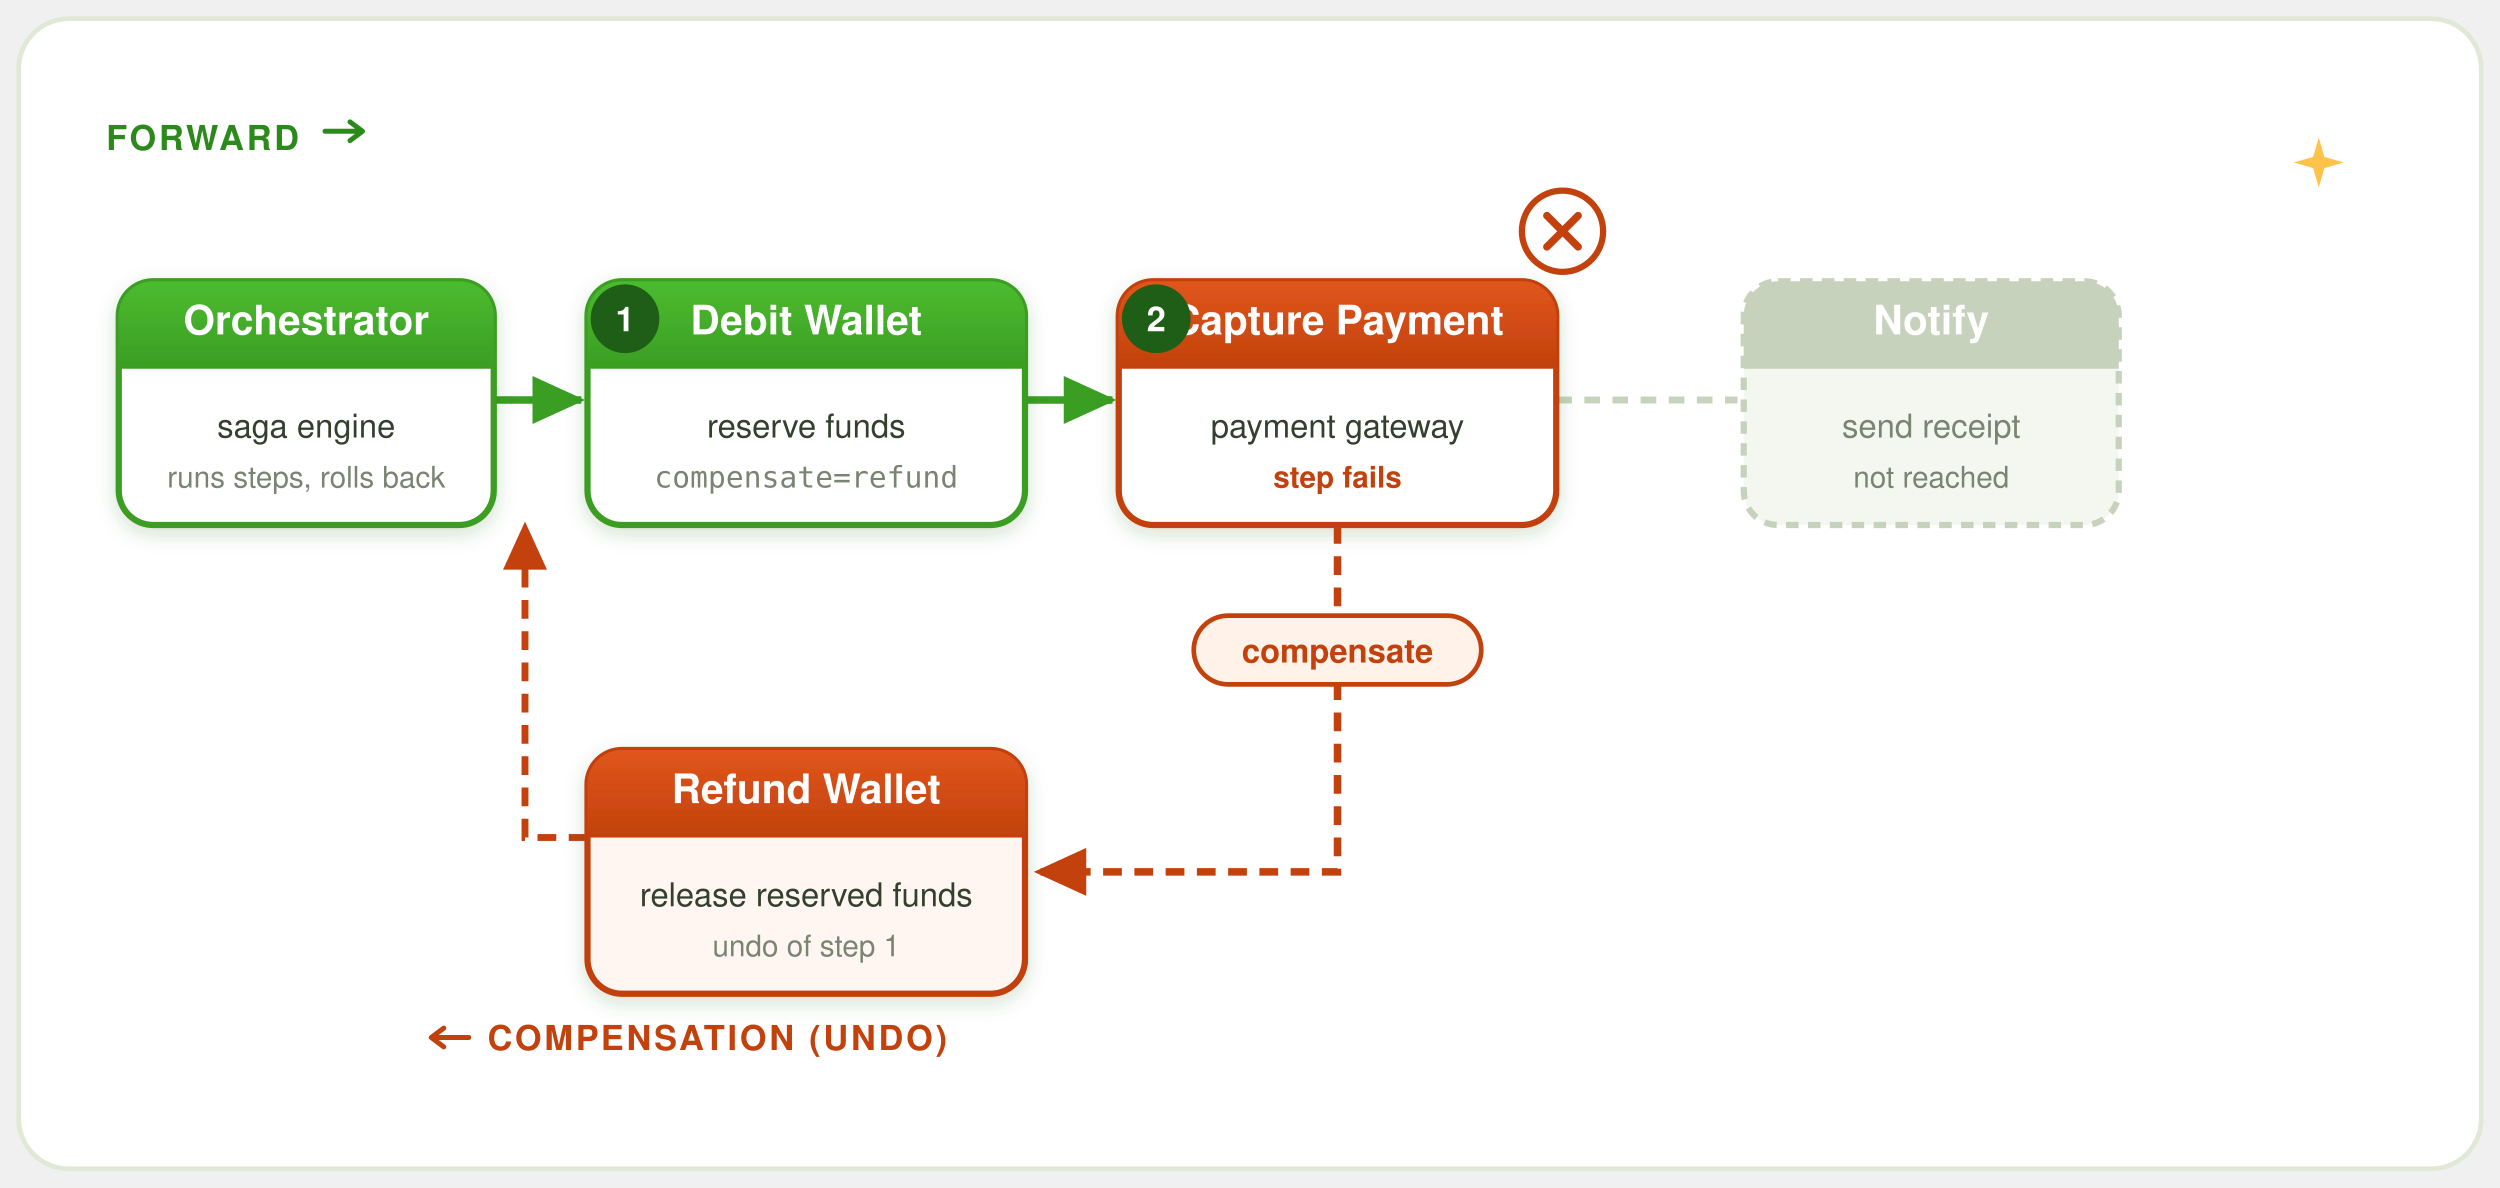
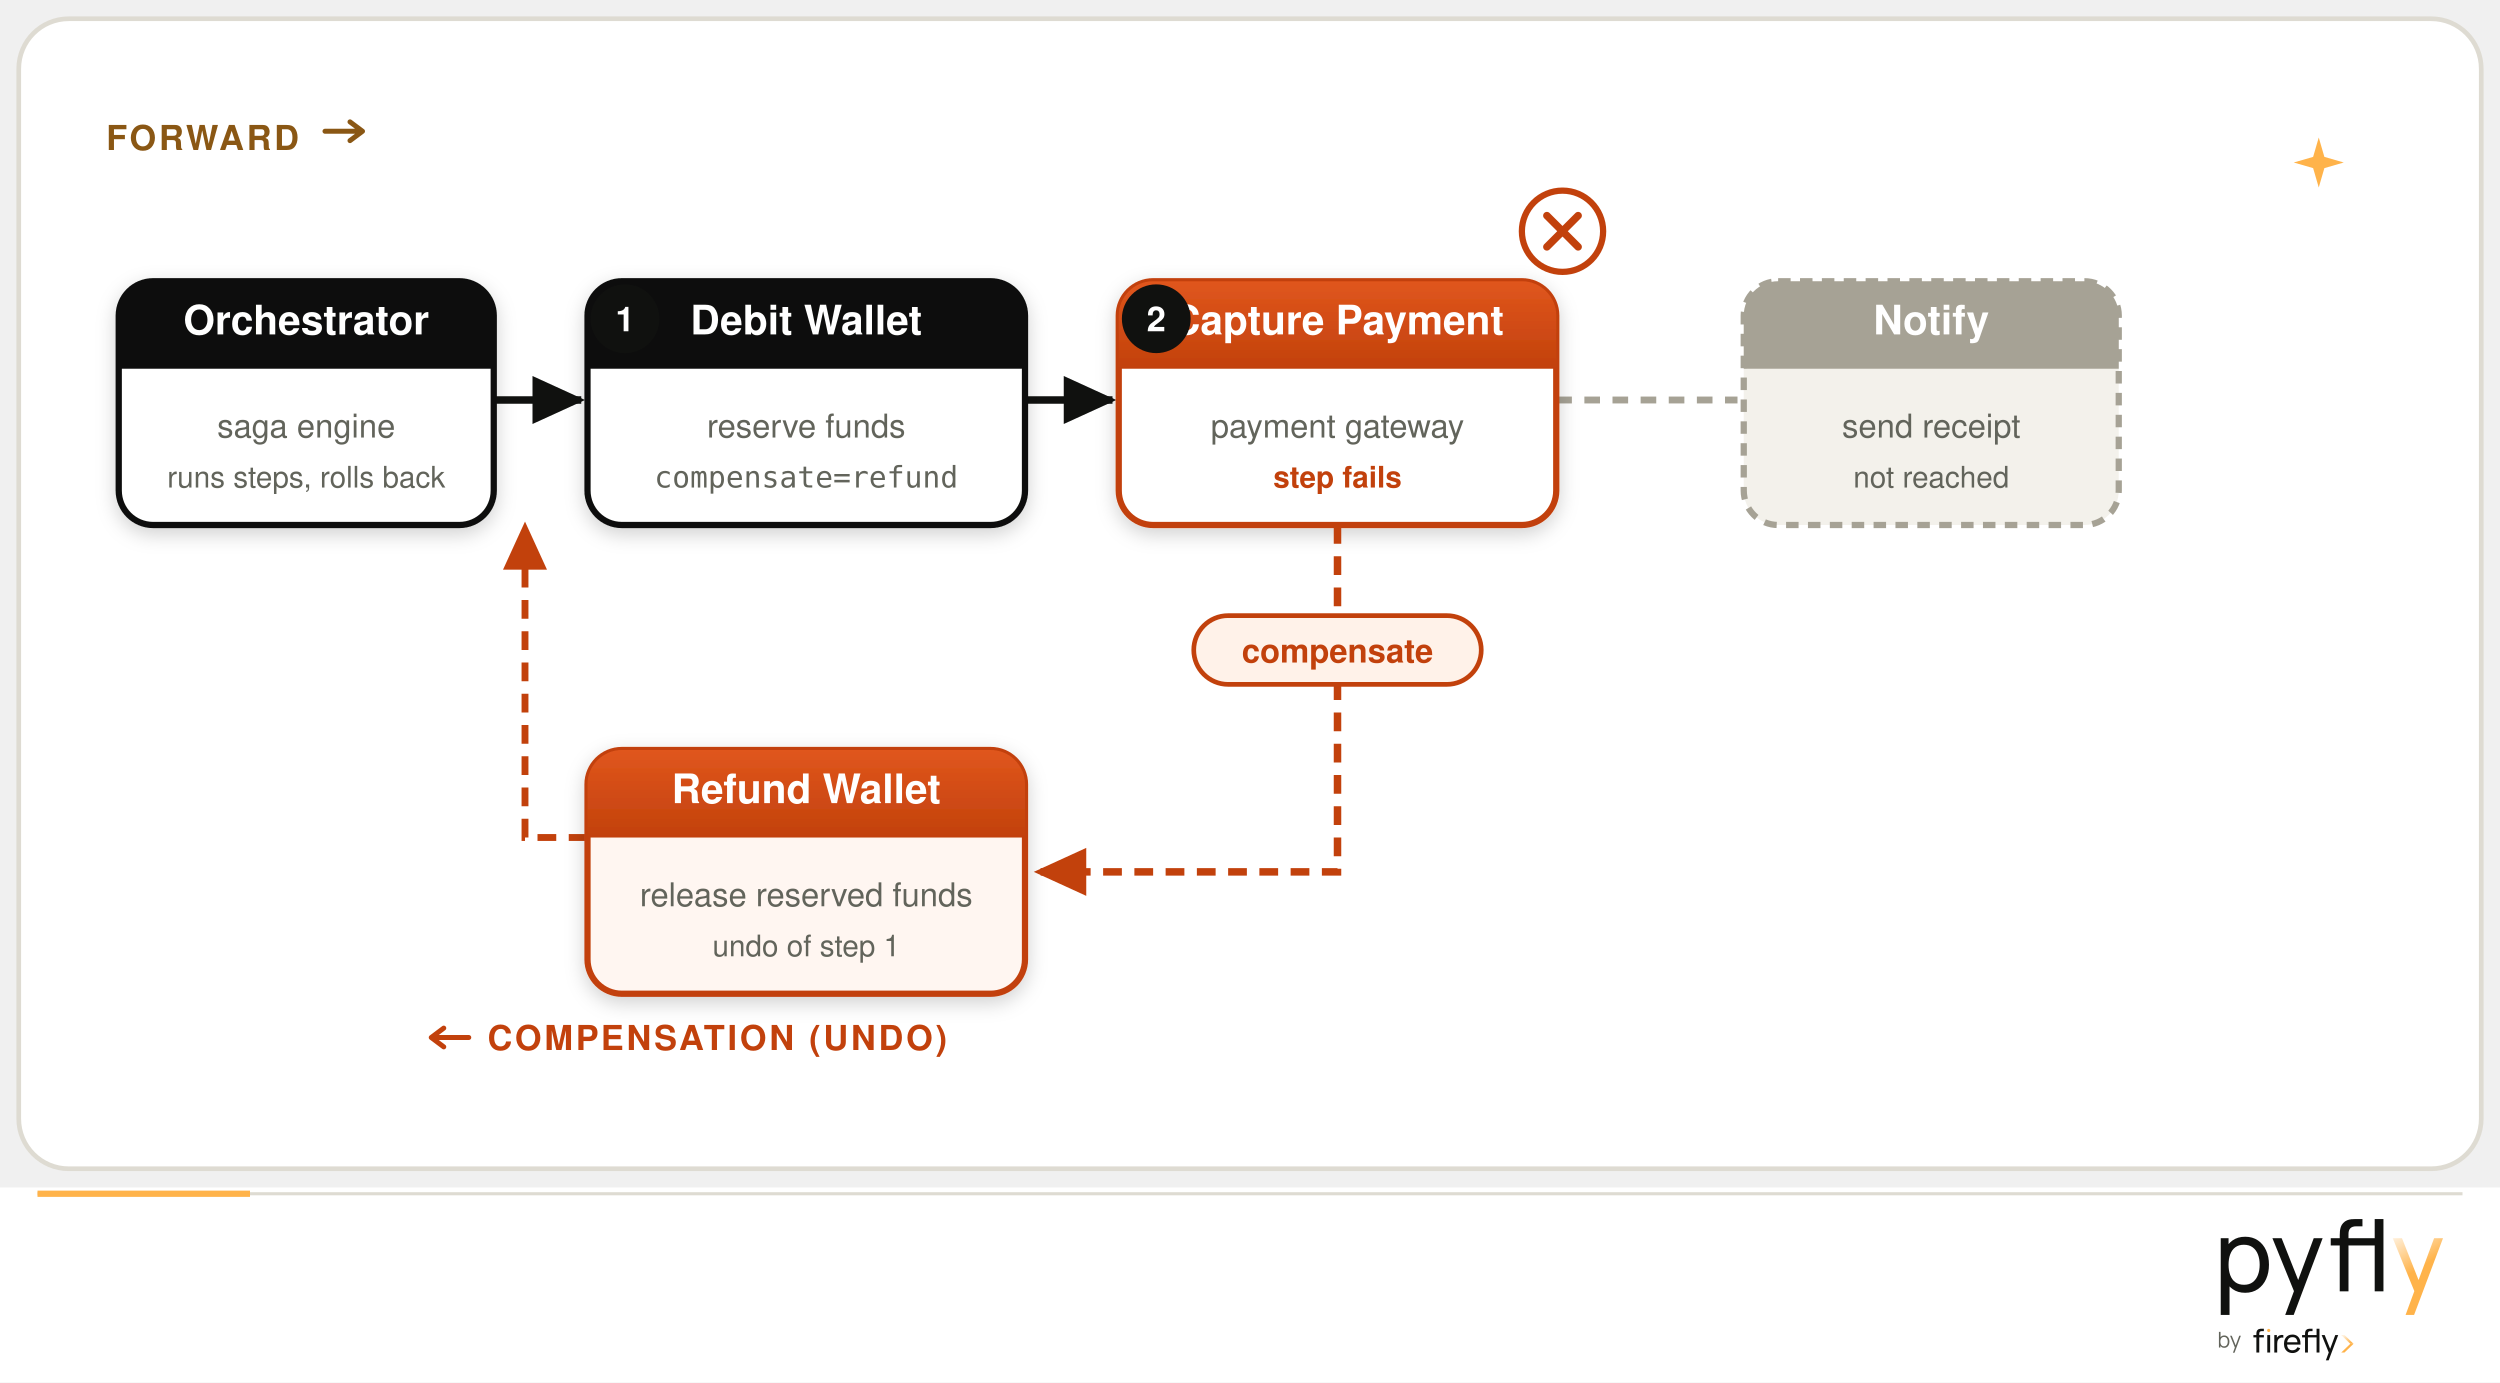
- <svg xmlns="http://www.w3.org/2000/svg" viewBox="0 0 800 380" role="img" aria-label="Saga orchestration: the orchestrator runs Debit Wallet then Capture Payment; Capture Payment fails, so the saga compensates by running Refund Wallet, and the later Notify step is never reached" font-family="-apple-system,Segoe UI,Helvetica,Arial,sans-serif">
+ <svg xmlns="http://www.w3.org/2000/svg" viewBox="0 0 800 442.4" role="img" aria-label="Saga orchestration: the orchestrator runs Debit Wallet then Capture Payment; Capture Payment fails, so the saga compensates by running Refund Wallet, and the later Notify step is never reached" font-family="-apple-system,Segoe UI,Helvetica,Arial,sans-serif" data-original-view-box="0 0 800 380">
  <defs>
    <linearGradient id="sg-head" x1="0" y1="0" x2="0" y2="1">
-       <stop offset="0" stop-color="#4cbb2f" />
-       <stop offset="1" stop-color="#3a9e23" />
+       <stop offset="0" stop-color="#10110f" />
+       <stop offset="1" stop-color="#10110f" />
    </linearGradient>
    <linearGradient id="sg-head-warn" x1="0" y1="0" x2="0" y2="1">
      <stop offset="0" stop-color="#e0561d" />
      <stop offset="1" stop-color="#c2410c" />
    </linearGradient>
    <marker id="sg-fwd" markerWidth="9" markerHeight="9" refX="6.5" refY="3.2" orient="auto">
-       <path d="M0 0L7 3.2L0 6.4Z" fill="#3a9e23" />
+       <path d="M0 0L7 3.2L0 6.4Z" fill="#10110f" />
    </marker>
    <marker id="sg-comp" markerWidth="9" markerHeight="9" refX="6.5" refY="3.2" orient="auto">
      <path d="M0 0L7 3.2L0 6.4Z" fill="#c2410c" />
    </marker>
    <filter id="sg-sh" x="-20%" y="-20%" width="140%" height="160%">
-       <feDropShadow dx="0" dy="2" stdDeviation="3" flood-color="#1f5e16" flood-opacity="0.18" />
+       <feDropShadow dx="0" dy="2" stdDeviation="3" flood-color="#10110f" flood-opacity="0.18" />
    </filter>
  </defs>
-   <rect x="6" y="6" width="788" height="368" rx="16" fill="#ffffff" stroke="#e0e8d6" stroke-width="1.5" />
-   <text x="34" y="48" fill="#2c8a1c" font-size="11" font-weight="700" letter-spacing="0.08em">FORWARD</text>
-   <path d="M104 42 L116 42 M112 39 L116 42 L112 45" fill="none" stroke="#2c8a1c" stroke-width="1.6" stroke-linecap="round" stroke-linejoin="round" />
+   <rect x="6" y="6" width="788" height="368" rx="16" fill="#ffffff" stroke="#dedbd2" stroke-width="1.5" />
+   <text x="34" y="48" fill="#8a5714" font-size="11" font-weight="700" letter-spacing="0.08em">FORWARD</text>
+   <path d="M104 42 L116 42 M112 39 L116 42 L112 45" fill="none" stroke="#8a5714" stroke-width="1.6" stroke-linecap="round" stroke-linejoin="round" />
  <path d="M150 332 L138 332 M142 329 L138 332 L142 335" fill="none" stroke="#c2410c" stroke-width="1.6" stroke-linecap="round" stroke-linejoin="round" />
  <text x="156" y="336" fill="#c2410c" font-size="11" font-weight="700" letter-spacing="0.08em">COMPENSATION (UNDO)</text>
-   <line x1="158" y1="128" x2="186" y2="128" stroke="#3a9e23" stroke-width="2.4" marker-end="url(#sg-fwd)" />
-   <line x1="328" y1="128" x2="356" y2="128" stroke="#3a9e23" stroke-width="2.4" marker-end="url(#sg-fwd)" />
-   <line x1="498" y1="128" x2="556" y2="128" stroke="#c7d2bc" stroke-width="2.2" stroke-dasharray="5,4" />
+   <line x1="158" y1="128" x2="186" y2="128" stroke="#10110f" stroke-width="2.4" marker-end="url(#sg-fwd)" />
+   <line x1="328" y1="128" x2="356" y2="128" stroke="#10110f" stroke-width="2.4" marker-end="url(#sg-fwd)" />
+   <line x1="498" y1="128" x2="556" y2="128" stroke="#a6a295" stroke-width="2.2" stroke-dasharray="5,4" />
  <g filter="url(#sg-sh)">
-     <rect x="38" y="90" width="120" height="78" rx="11" fill="#ffffff" stroke="#3a9e23" stroke-width="2" />
-     <path d="M38 101a11 11 0 0 1 11-11h98a11 11 0 0 1 11 11v17H38Z" fill="url(#sg-head)" />
+     <rect x="38" y="90" width="120" height="78" rx="11" fill="#ffffff" stroke="#10110f" stroke-width="2" />
+     <path d="M38 101a11 11 0 0 1 11-11h98a11 11 0 0 1 11 11v17H38Z" fill="#10110f" />
    <text x="98" y="107" text-anchor="middle" fill="#ffffff" font-size="13" font-weight="700">Orchestrator</text>
  </g>
-   <text x="98" y="140" text-anchor="middle" fill="#33402e" font-size="10.5">saga engine</text>
-   <text x="98" y="156" text-anchor="middle" fill="#7a8472" font-size="9.5">runs steps, rolls back</text>
+   <text x="98" y="140" text-anchor="middle" fill="#62645b" font-size="10.5">saga engine</text>
+   <text x="98" y="156" text-anchor="middle" fill="#62645b" font-size="9.5">runs steps, rolls back</text>
  <g filter="url(#sg-sh)">
-     <rect x="188" y="90" width="140" height="78" rx="11" fill="#ffffff" stroke="#3a9e23" stroke-width="2" />
-     <path d="M188 101a11 11 0 0 1 11-11h118a11 11 0 0 1 11 11v17H188Z" fill="url(#sg-head)" />
+     <rect x="188" y="90" width="140" height="78" rx="11" fill="#ffffff" stroke="#10110f" stroke-width="2" />
+     <path d="M188 101a11 11 0 0 1 11-11h118a11 11 0 0 1 11 11v17H188Z" fill="#10110f" />
    <text x="258" y="107" text-anchor="middle" fill="#ffffff" font-size="13" font-weight="700">Debit Wallet</text>
  </g>
-   <text x="258" y="140" text-anchor="middle" fill="#33402e" font-size="10.5">reserve funds</text>
-   <text x="258" y="156" text-anchor="middle" fill="#7a8472" font-size="9.5" font-family="ui-monospace,Menlo,monospace">compensate=refund</text>
-   <circle cx="200" cy="102" r="11" fill="#1f5e16" />
+   <text x="258" y="140" text-anchor="middle" fill="#62645b" font-size="10.5">reserve funds</text>
+   <text x="258" y="156" text-anchor="middle" fill="#62645b" font-size="9.5" font-family="ui-monospace,Menlo,monospace">compensate=refund</text>
+   <circle cx="200" cy="102" r="11" fill="#10110f" />
  <text x="200" y="106" text-anchor="middle" fill="#fff" font-size="11" font-weight="700">1</text>
  <g filter="url(#sg-sh)">
    <rect x="358" y="90" width="140" height="78" rx="11" fill="#ffffff" stroke="#c2410c" stroke-width="2" />
    <path d="M358 101a11 11 0 0 1 11-11h118a11 11 0 0 1 11 11v17H358Z" fill="url(#sg-head-warn)" />
    <text x="428" y="107" text-anchor="middle" fill="#ffffff" font-size="13" font-weight="700">Capture Payment</text>
  </g>
-   <text x="428" y="140" text-anchor="middle" fill="#33402e" font-size="10.5">payment gateway</text>
+   <text x="428" y="140" text-anchor="middle" fill="#62645b" font-size="10.5">payment gateway</text>
  <text x="428" y="156" text-anchor="middle" fill="#c2410c" font-size="9.5" font-weight="700">step fails</text>
-   <circle cx="370" cy="102" r="11" fill="#1f5e16" />
+   <circle cx="370" cy="102" r="11" fill="#10110f" />
  <text x="370" y="106" text-anchor="middle" fill="#fff" font-size="11" font-weight="700">2</text>
  <circle cx="500" cy="74" r="13" fill="#ffffff" stroke="#c2410c" stroke-width="2" />
  <path d="M495 69 L505 79 M505 69 L495 79" fill="none" stroke="#c2410c" stroke-width="2.4" stroke-linecap="round" />
-   <rect x="558" y="90" width="120" height="78" rx="11" fill="#f4f7f0" stroke="#c7d2bc" stroke-width="2" stroke-dasharray="4,3" />
-   <path d="M558 101a11 11 0 0 1 11-11h98a11 11 0 0 1 11 11v17H558Z" fill="#c7d2bc" />
+   <rect x="558" y="90" width="120" height="78" rx="11" fill="#f3f1eb" stroke="#a6a295" stroke-width="2" stroke-dasharray="4,3" />
+   <path d="M558 101a11 11 0 0 1 11-11h98a11 11 0 0 1 11 11v17H558Z" fill="#a6a295" />
  <text x="618" y="107" text-anchor="middle" fill="#ffffff" font-size="13" font-weight="700">Notify</text>
-   <text x="618" y="140" text-anchor="middle" fill="#7a8472" font-size="10.5">send receipt</text>
-   <text x="618" y="156" text-anchor="middle" fill="#7a8472" font-size="9.5">not reached</text>
+   <text x="618" y="140" text-anchor="middle" fill="#62645b" font-size="10.5">send receipt</text>
+   <text x="618" y="156" text-anchor="middle" fill="#62645b" font-size="9.5">not reached</text>
  <path d="M428 168 L428 279 L332 279" fill="none" stroke="#c2410c" stroke-width="2.4" stroke-dasharray="6,4" marker-end="url(#sg-comp)" />
  <path d="M188 268 L168 268 L168 168" fill="none" stroke="#c2410c" stroke-width="2.2" stroke-dasharray="6,4" marker-end="url(#sg-comp)" />
  <g filter="url(#sg-sh)">
    <rect x="188" y="240" width="140" height="78" rx="11" fill="#fff6f1" stroke="#c2410c" stroke-width="2" />
    <path d="M188 251a11 11 0 0 1 11-11h118a11 11 0 0 1 11 11v17H188Z" fill="url(#sg-head-warn)" />
    <text x="258" y="257" text-anchor="middle" fill="#ffffff" font-size="13" font-weight="700">Refund Wallet</text>
  </g>
-   <text x="258" y="290" text-anchor="middle" fill="#33402e" font-size="10.5">release reserved funds</text>
-   <text x="258" y="306" text-anchor="middle" fill="#7a8472" font-size="9.5">undo of step 1</text>
+   <text x="258" y="290" text-anchor="middle" fill="#62645b" font-size="10.5">release reserved funds</text>
+   <text x="258" y="306" text-anchor="middle" fill="#62645b" font-size="9.5">undo of step 1</text>
  <rect x="382" y="197" width="92" height="22" rx="11" fill="#fff2e9" stroke="#c2410c" stroke-width="1.5" />
  <text x="428" y="212" text-anchor="middle" fill="#c2410c" font-size="10.5" font-weight="600">compensate</text>
  <g transform="translate(742,52)">
-     <path d="M0,-8 L1.8,-1.8 L8,0 L1.8,1.8 L0,8 L-1.8,1.8 L-8,0 L-1.8,-1.8 Z" fill="#ffc24b" />
+     <path d="M0,-8 L1.8,-1.8 L8,0 L1.8,1.8 L0,8 L-1.8,1.8 L-8,0 L-1.8,-1.8 Z" fill="#ffb34a" />
+   </g>
+   <g data-framework-brand="2026-10-08" aria-hidden="true">
+     <rect x="0" y="380" width="800" height="62.4" fill="#ffffff" />
+     <path d="M12 382H788" stroke="#dedbd2" stroke-width="1" />
+     <path d="M12 382H80" stroke="#ffb34a" stroke-width="2" />
+     <svg width="84.05" height="54.4" viewBox="0 0 373.88 242" x="703.95" y="384.0" aria-hidden="true">
+       <g fill="#10110f" transform="translate(20 130) scale(0.07 -0.07)">
+         <g transform="translate(0 0)">
+           <path d="M636 -30Q484 -30 380 46Q346 70 318 100L318 -480L139 -480L139 1080L298 1080L298 960Q334 1003 381 1036Q485 1110 637 1110Q787 1110 895.5 1035.5Q1004 961 1062 832Q1120 703 1120 541Q1120 379 1062 250Q1004 121 895.5 45.5Q787 -30 636 -30ZM614 133Q721 133 791 187Q861 241 896 333.5Q931 426 931 541Q931 655 896.5 747Q862 839 790.5 893Q719 947 609 947Q504 947 435 895.5Q366 844 332 752.5Q298 661 298 541Q298 423 331.5 330.5Q365 238 435 185.5Q505 133 614 133Z" />
+         </g>
+         <g transform="translate(1160 0)">
+           <path d="M290 -480L468 4L30 1080L217 1080L554 230L870 1080L1051 1080L463 -480Z" />
+         </g>
+         <g transform="translate(2316 0)">
+           <path d="M243 0L243 933L60 933L60 1080L243 1080L243 1139Q243 1181 247 1224.5Q251 1268 265 1309.5Q279 1351 311 1386Q348 1427 392 1444.5Q436 1462 481.5 1466Q527 1470 568 1470L705 1470L705 1322L578 1322Q499 1322 460 1283.5Q421 1245 421 1167L421 1080L954 1080L954 1470L1132 1470L1132 0L954 0L954 933L421 933L421 0Z" />
+         </g>
+         <g transform="translate(3608 0)">
+           <g data-family-terminal="trail-y">
+             <defs>
+               <linearGradient id="brand-0d65f95ac5-logo-family-pyfly-20-130-140" gradientUnits="userSpaceOnUse" x1="30" y1="1080" x2="554" y2="230">
+                 <stop offset="0" stop-color="#ffb34a" stop-opacity="0.2" />
+                 <stop offset="0.8" stop-color="#ffb34a" stop-opacity="1" />
+               </linearGradient>
+             </defs>
+             <path d="M290 -480L468 4L30 1080L217 1080L554 230L870 1080L1051 1080L463 -480Z" fill="url(#brand-0d65f95ac5-logo-family-pyfly-20-130-140)" />
+           </g>
+         </g>
+       </g>
+       <g fill="#62645b" transform="translate(25 210) scale(0.0155 -0.0155)">
+         <path d="M625 -30Q476 -30 373 46Q314 89 271 150L271 0L139 0L139 1440L287 1440L287 953Q325 1001 375 1036Q479 1110 631 1110Q779 1110 885 1035Q991 960 1047.5 831Q1104 702 1104 541Q1104 379 1047 250Q990 121 883 45.5Q776 -30 625 -30ZM610 107Q723 107 798 164Q873 221 910.5 319.5Q948 418 948 541Q948 663 911 761Q874 859 798.5 916Q723 973 607 973Q494 973 419.5 918Q345 863 308 765.5Q271 668 271 541Q271 416 308 317.5Q345 219 420 163Q495 107 610 107Z" transform="translate(0 0)" />
+         <path d="M294 -480L472 3L33 1080L189 1080L544 192L871 1080L1021 1080L441 -480Z" transform="translate(1131 0)" />
+       </g>
+       <svg x="76" y="183" width="143" height="45.48" viewBox="5 -148 619.4 197">
+         <defs>
+           <linearGradient id="brand-0d65f95ac5-logo-firefly-trail" gradientUnits="userSpaceOnUse" x1="567.4" y1="-108" x2="623.4" y2="-54">
+             <stop offset="0" stop-color="#ffb34a" stop-opacity="0.2" />
+             <stop offset="0.8" stop-color="#ffb34a" stop-opacity="1" />
+           </linearGradient>
+         </defs>
+         <path d="M24.3 0L24.3 -93.3L6 -93.3L6 -108L24.3 -108L24.3 -113.9Q24.3 -118.1 24.7 -122.45Q25.1 -126.8 26.5 -130.95Q27.9 -135.1 31.1 -138.6Q34.8 -142.7 39.2 -144.45Q43.6 -146.2 48.15 -146.6Q52.7 -147 56.8 -147L70.5 -147L70.5 -132.2L57.8 -132.2Q49.9 -132.2 46 -128.35Q42.1 -124.5 42.1 -116.7L42.1 -108L70.5 -108L70.5 -93.3L42.1 -93.3L42.1 0ZM91.5 0L91.5 -108L109.3 -108L109.3 0ZM134.8 0L134.8 -108L150.7 -108L150.7 -90.8Q151.8 -92.7 153.1 -94.5Q156.1 -98.7 159.9 -101.4Q164.1 -104.8 169.4 -106.6Q174.7 -108.4 180.2 -108.75Q185.7 -109.1 190.5 -108L190.5 -91.3Q184.9 -92.8 178.2 -92.1Q171.5 -91.4 165.8 -87.2Q160.6 -83.5 157.75 -78.2Q154.9 -72.9 153.8 -66.75Q152.7 -60.6 152.7 -54.2L152.7 0ZM247.3 3Q231.4 3 219.55 -4.05Q207.7 -11.1 201.1 -23.75Q194.5 -36.4 194.5 -53.3Q194.5 -71 201 -83.95Q207.5 -96.9 219.15 -103.95Q230.8 -111 246.5 -111Q262.8 -111 274.25 -103.5Q285.7 -96 291.45 -82.1Q297.2 -68.2 296.4 -49L213.6 -49Q214.6 -33.5 222 -24.4Q230.6 -13.9 246.5 -13.9Q257.2 -13.9 265.1 -18.8Q273 -23.7 277.5 -32.9L294.6 -27Q288.3 -12.7 275.65 -4.85Q263 3 247.3 3ZM277.9 -63.3Q276.5 -77.4 270.3 -85.2Q262.5 -95 247.1 -95Q230.6 -95 222 -84.4Q215.5 -76.4 213.9 -63.3ZM324.4 0L324.4 -93.3L306.1 -93.3L306.1 -108L324.4 -108L324.4 -113.9Q324.4 -118.1 324.8 -122.45Q325.2 -126.8 326.6 -130.95Q328 -135.1 331.2 -138.6Q334.9 -142.7 339.3 -144.45Q343.7 -146.2 348.25 -146.6Q352.8 -147 356.9 -147L370.6 -147L370.6 -132.2L357.9 -132.2Q350 -132.2 346.1 -128.35Q342.2 -124.5 342.2 -116.7L342.2 -108L395.5 -108L395.5 -147L413.3 -147L413.3 0L395.5 0L395.5 -93.3L342.2 -93.3L342.2 0ZM452.8 48L470.6 -0.4L426.8 -108L445.5 -108L479.2 -23L510.8 -108L528.9 -108L470.1 48Z" fill="#10110f" />
+         <circle cx="100.4" cy="-136.3" r="9.97" fill="#ffb34a" />
+         <path d="M567.4 -108L623.4 -54L603.4 -54L547.4 -108Z" fill="url(#brand-0d65f95ac5-logo-firefly-trail)" />
+         <path d="M623.4 -54L567.4 0L547.4 0L603.4 -54Z" fill="#ffb34a" />
+       </svg>
+     </svg>
  </g>
</svg>
